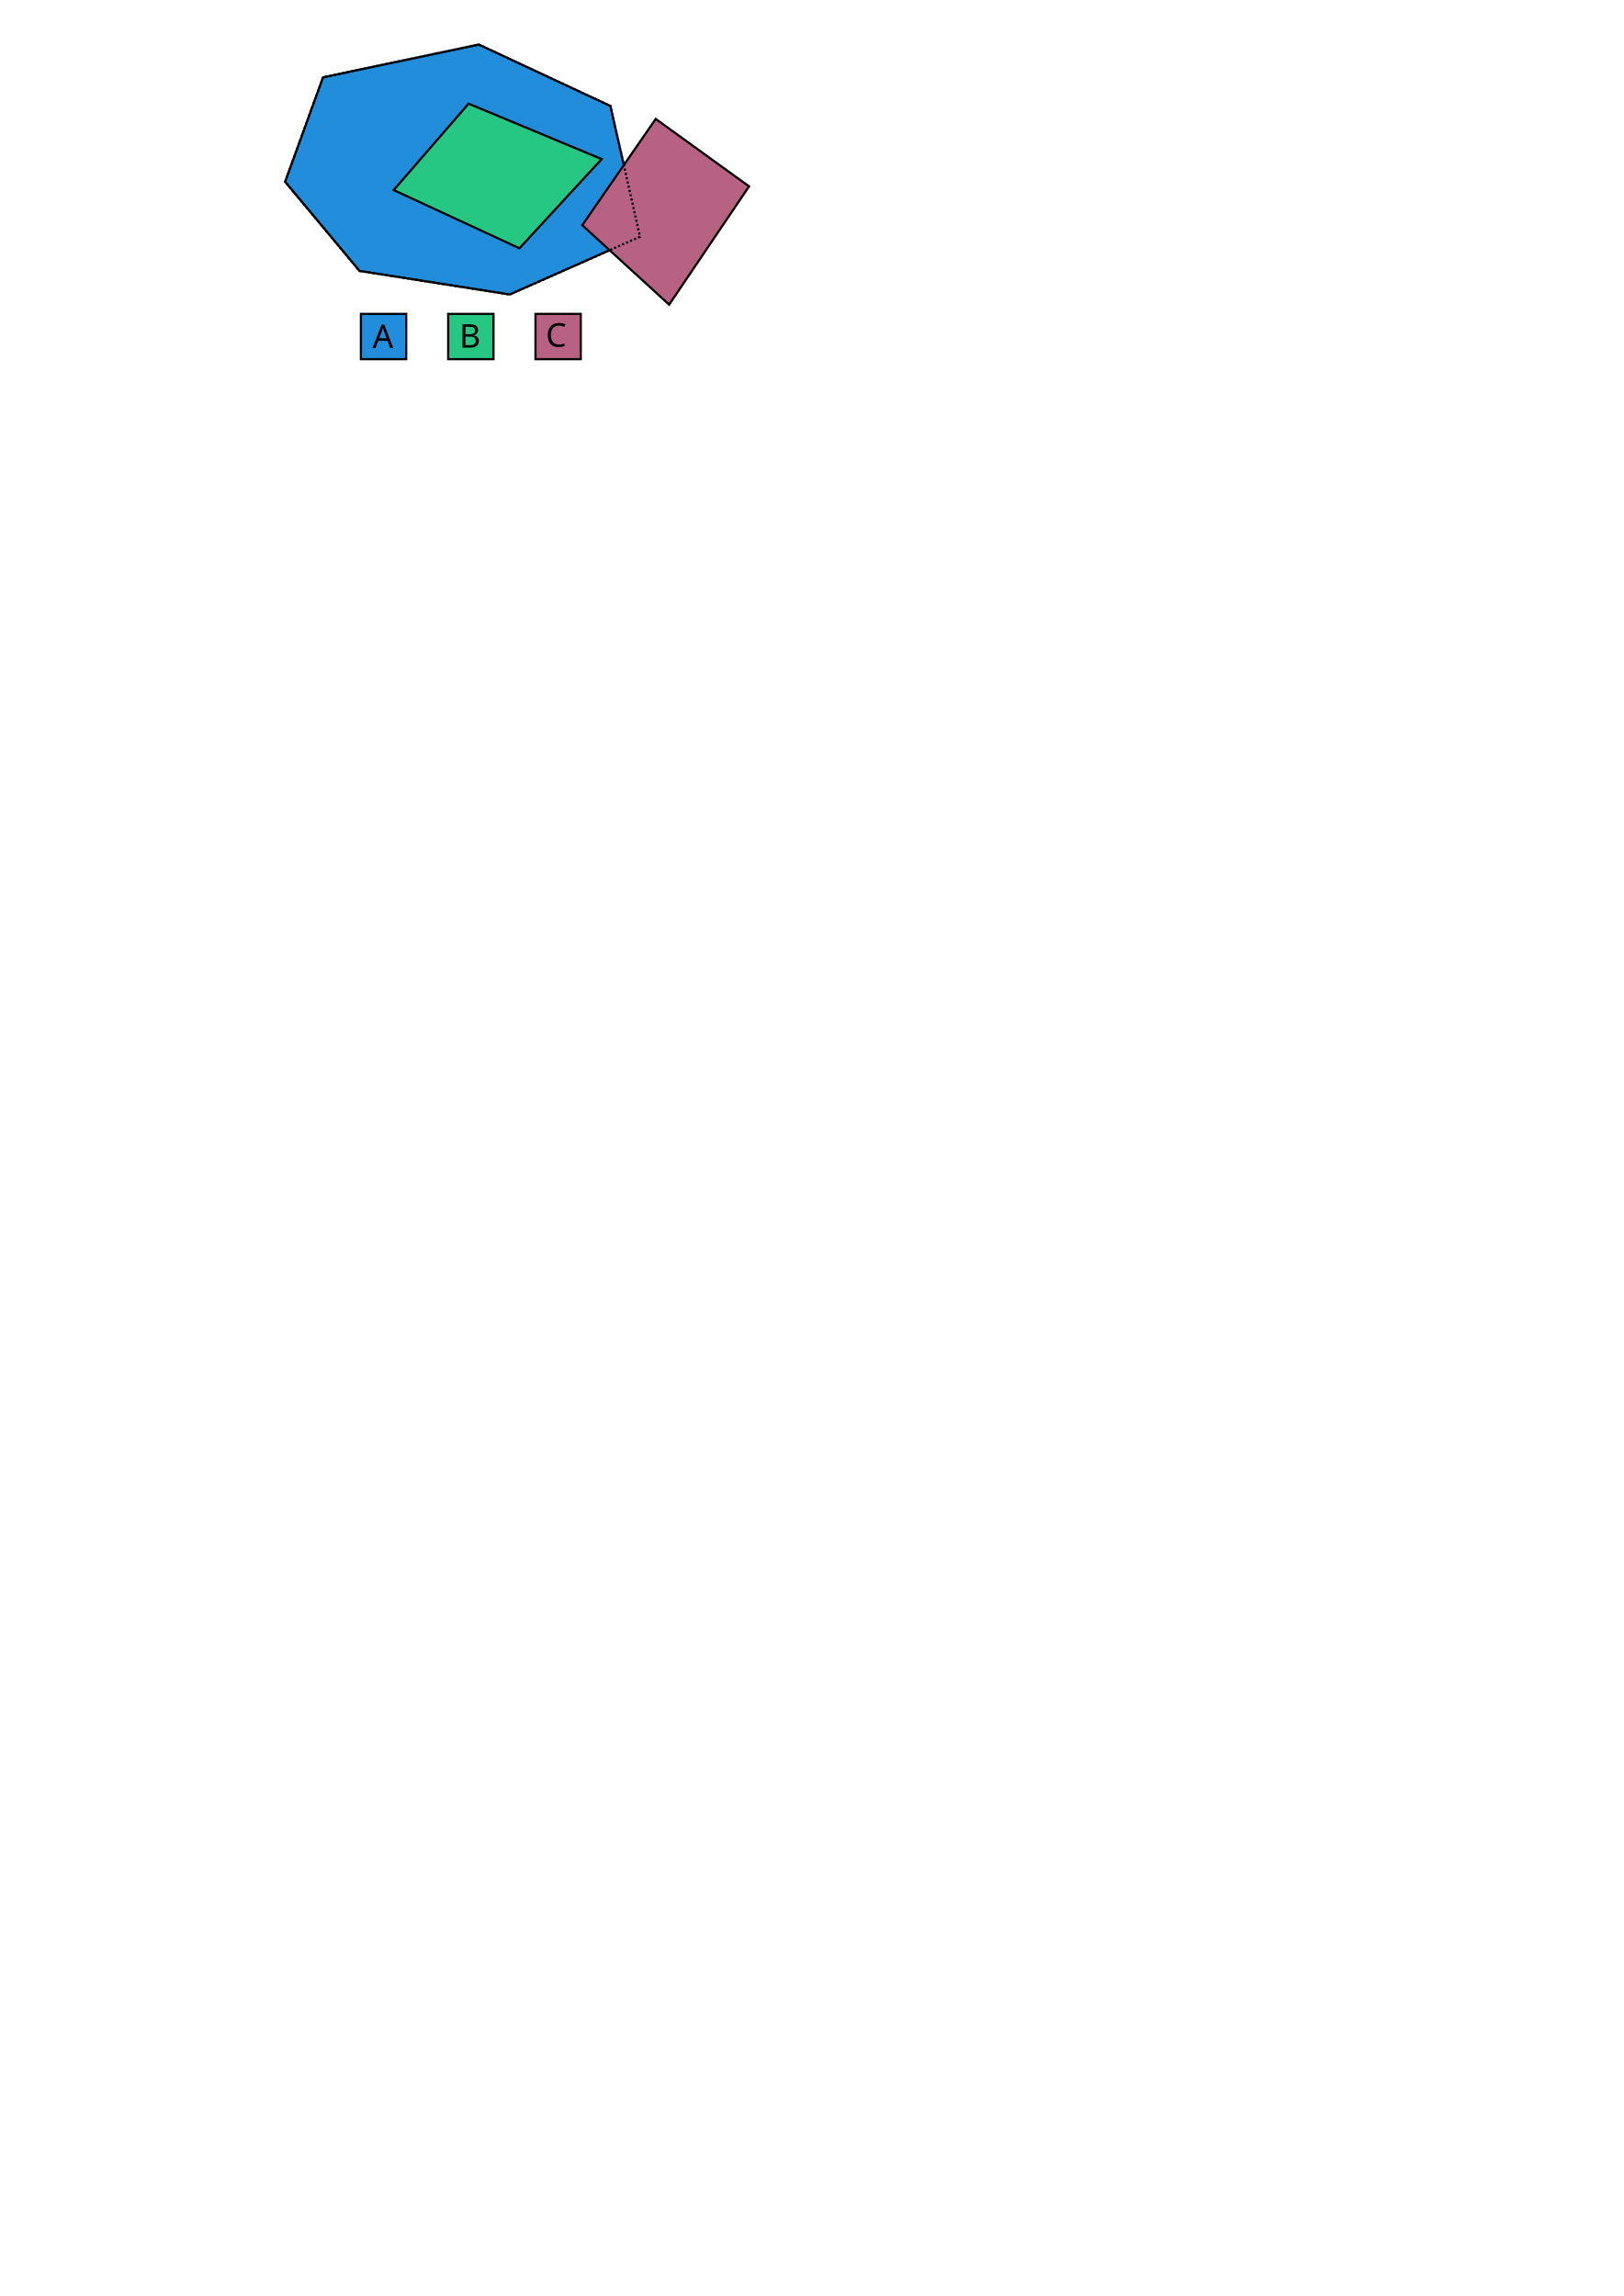
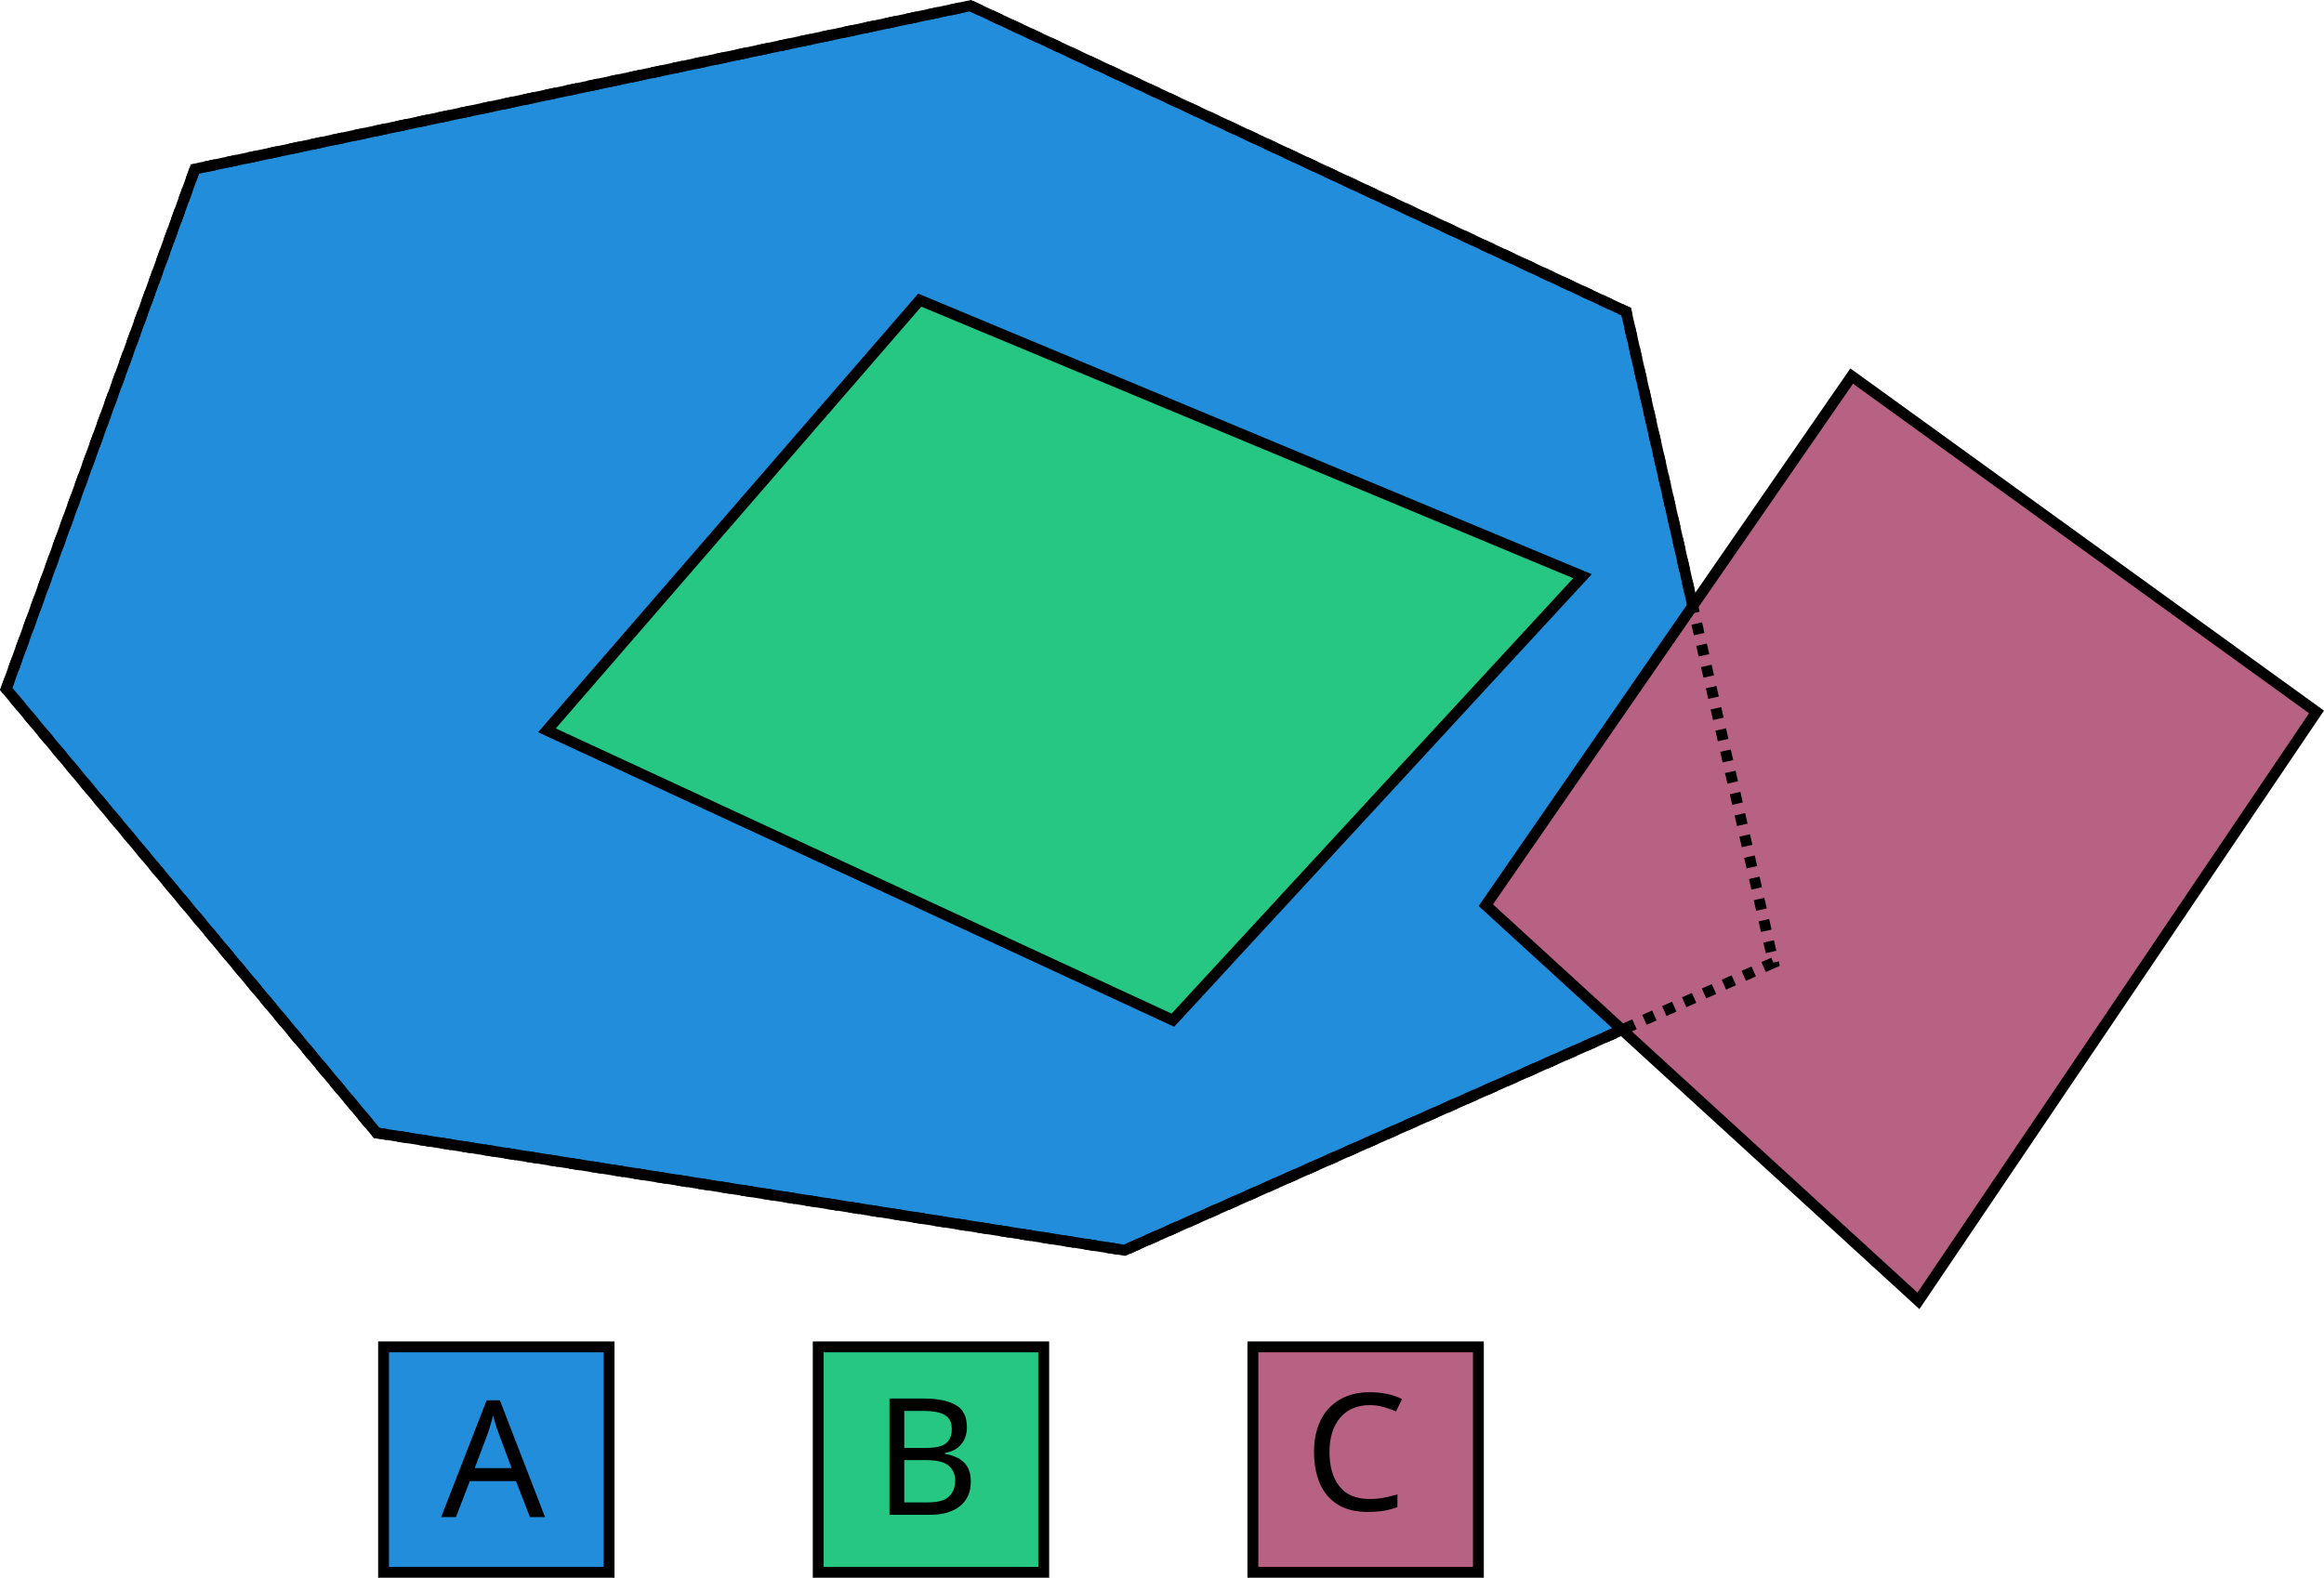
- <svg xmlns="http://www.w3.org/2000/svg" width="210mm" height="297mm" viewBox="0 0 744.094 1052.362" id="svg5930" version="1.1">
+ <svg xmlns="http://www.w3.org/2000/svg" width="60.359mm" height="40.989mm" viewBox="0 0 213.869 145.238" id="svg5930" version="1.1">
  <defs id="defs5932" />
-   <g id="layer1">
-     <path style="fill:#228ddb;fill-rule:evenodd;stroke:#000000;stroke-width:1px;stroke-linecap:butt;stroke-linejoin:miter;stroke-opacity:1;fill-opacity:1" d="m 164.756,124.18 68.825,10.8 59.719,-26.471 -13.553,-59.931 -60.354,-28.165 -71.366,15.036 -17.365,47.86 z" id="path5942" />
-     <path style="fill:#26c783;fill-rule:evenodd;stroke:#000000;stroke-width:1px;stroke-linecap:butt;stroke-linejoin:miter;stroke-opacity:1;fill-opacity:1" d="m 214.734,47.519 -34.307,39.601 57.601,26.683 37.695,-40.871 z" id="path5944" />
-     <path style="fill:#b76283;fill-rule:evenodd;stroke:#000000;stroke-width:1px;stroke-linecap:butt;stroke-linejoin:miter;stroke-opacity:1;fill-opacity:1" d="m 306.641,139.639 -39.813,-36.424 33.671,-48.707 42.777,30.918 z" id="path5946" />
+   <g id="layer1" transform="translate(-130.0933,-19.88923)">
+     <path style="fill:#228ddb;fill-opacity:1;fill-rule:evenodd;stroke:#000000;stroke-width:1px;stroke-linecap:butt;stroke-linejoin:miter;stroke-opacity:1" d="m 164.756,124.18 68.825,10.8 59.719,-26.471 -13.553,-59.931 -60.354,-28.165 -71.366,15.036 -17.365,47.86 z" id="path5942" />
+     <path style="fill:#26c783;fill-opacity:1;fill-rule:evenodd;stroke:#000000;stroke-width:1px;stroke-linecap:butt;stroke-linejoin:miter;stroke-opacity:1" d="m 214.734,47.519 -34.307,39.601 57.601,26.683 37.695,-40.871 z" id="path5944" />
+     <path style="fill:#b76283;fill-opacity:1;fill-rule:evenodd;stroke:#000000;stroke-width:1px;stroke-linecap:butt;stroke-linejoin:miter;stroke-opacity:1" d="m 306.641,139.639 -39.813,-36.424 33.671,-48.707 42.777,30.918 z" id="path5946" />
    <rect style="fill:#228ddb;fill-opacity:1;stroke:#000000;stroke-width:1;stroke-miterlimit:4;stroke-dasharray:none;stroke-dashoffset:0;stroke-opacity:1" id="rect6490" width="20.753" height="20.753" x="165.391" y="143.874" />
    <rect y="143.874" x="205.391" height="20.753" width="20.753" id="rect6512" style="fill:#26c783;fill-opacity:1;stroke:#000000;stroke-width:1;stroke-miterlimit:4;stroke-dasharray:none;stroke-dashoffset:0;stroke-opacity:1" />
    <rect style="fill:#b76283;fill-opacity:1;stroke:#000000;stroke-width:1;stroke-miterlimit:4;stroke-dasharray:none;stroke-dashoffset:0;stroke-opacity:1" id="rect6514" width="20.753" height="20.753" x="245.391" y="143.874" />
    <text xml:space="preserve" style="font-style:normal;font-weight:normal;font-size:15px;line-height:125%;font-family:sans-serif;letter-spacing:0px;word-spacing:0px;fill:#000000;fill-opacity:1;stroke:none;stroke-width:1px;stroke-linecap:butt;stroke-linejoin:miter;stroke-opacity:1" x="170.686" y="159.545" id="text6516">
      <tspan id="tspan6518" x="170.686" y="159.545">A</tspan>
    </text>
    <text xml:space="preserve" style="font-style:normal;font-weight:normal;font-size:15px;line-height:125%;font-family:sans-serif;letter-spacing:0px;word-spacing:0px;fill:#000000;fill-opacity:1;stroke:none;stroke-width:1px;stroke-linecap:butt;stroke-linejoin:miter;stroke-opacity:1" x="210.498" y="159.333" id="text6520">
      <tspan id="tspan6522" x="210.498" y="159.333">B</tspan>
    </text>
    <text xml:space="preserve" style="font-style:normal;font-weight:normal;font-size:15px;line-height:125%;font-family:sans-serif;letter-spacing:0px;word-spacing:0px;fill:#000000;fill-opacity:1;stroke:none;stroke-width:1px;stroke-linecap:butt;stroke-linejoin:miter;stroke-opacity:1" x="250.099" y="158.91" id="text6524">
      <tspan id="tspan6526" x="250.099" y="158.91">C</tspan>
    </text>
-     <path id="path6528" d="m 164.756,124.18 68.825,10.8 59.719,-26.471 -13.553,-59.931 -60.354,-28.165 -71.366,15.036 -17.365,47.86 z" style="fill:none;fill-rule:evenodd;stroke:#000000;stroke-width:1;stroke-linecap:butt;stroke-linejoin:miter;stroke-opacity:1;fill-opacity:1;stroke-miterlimit:4;stroke-dasharray:1,1;stroke-dashoffset:0" />
+     <path id="path6528" d="m 164.756,124.18 68.825,10.8 59.719,-26.471 -13.553,-59.931 -60.354,-28.165 -71.366,15.036 -17.365,47.86 z" style="fill:none;fill-opacity:1;fill-rule:evenodd;stroke:#000000;stroke-width:1;stroke-linecap:butt;stroke-linejoin:miter;stroke-miterlimit:4;stroke-dasharray:1, 1;stroke-dashoffset:0;stroke-opacity:1" />
  </g>
</svg>
